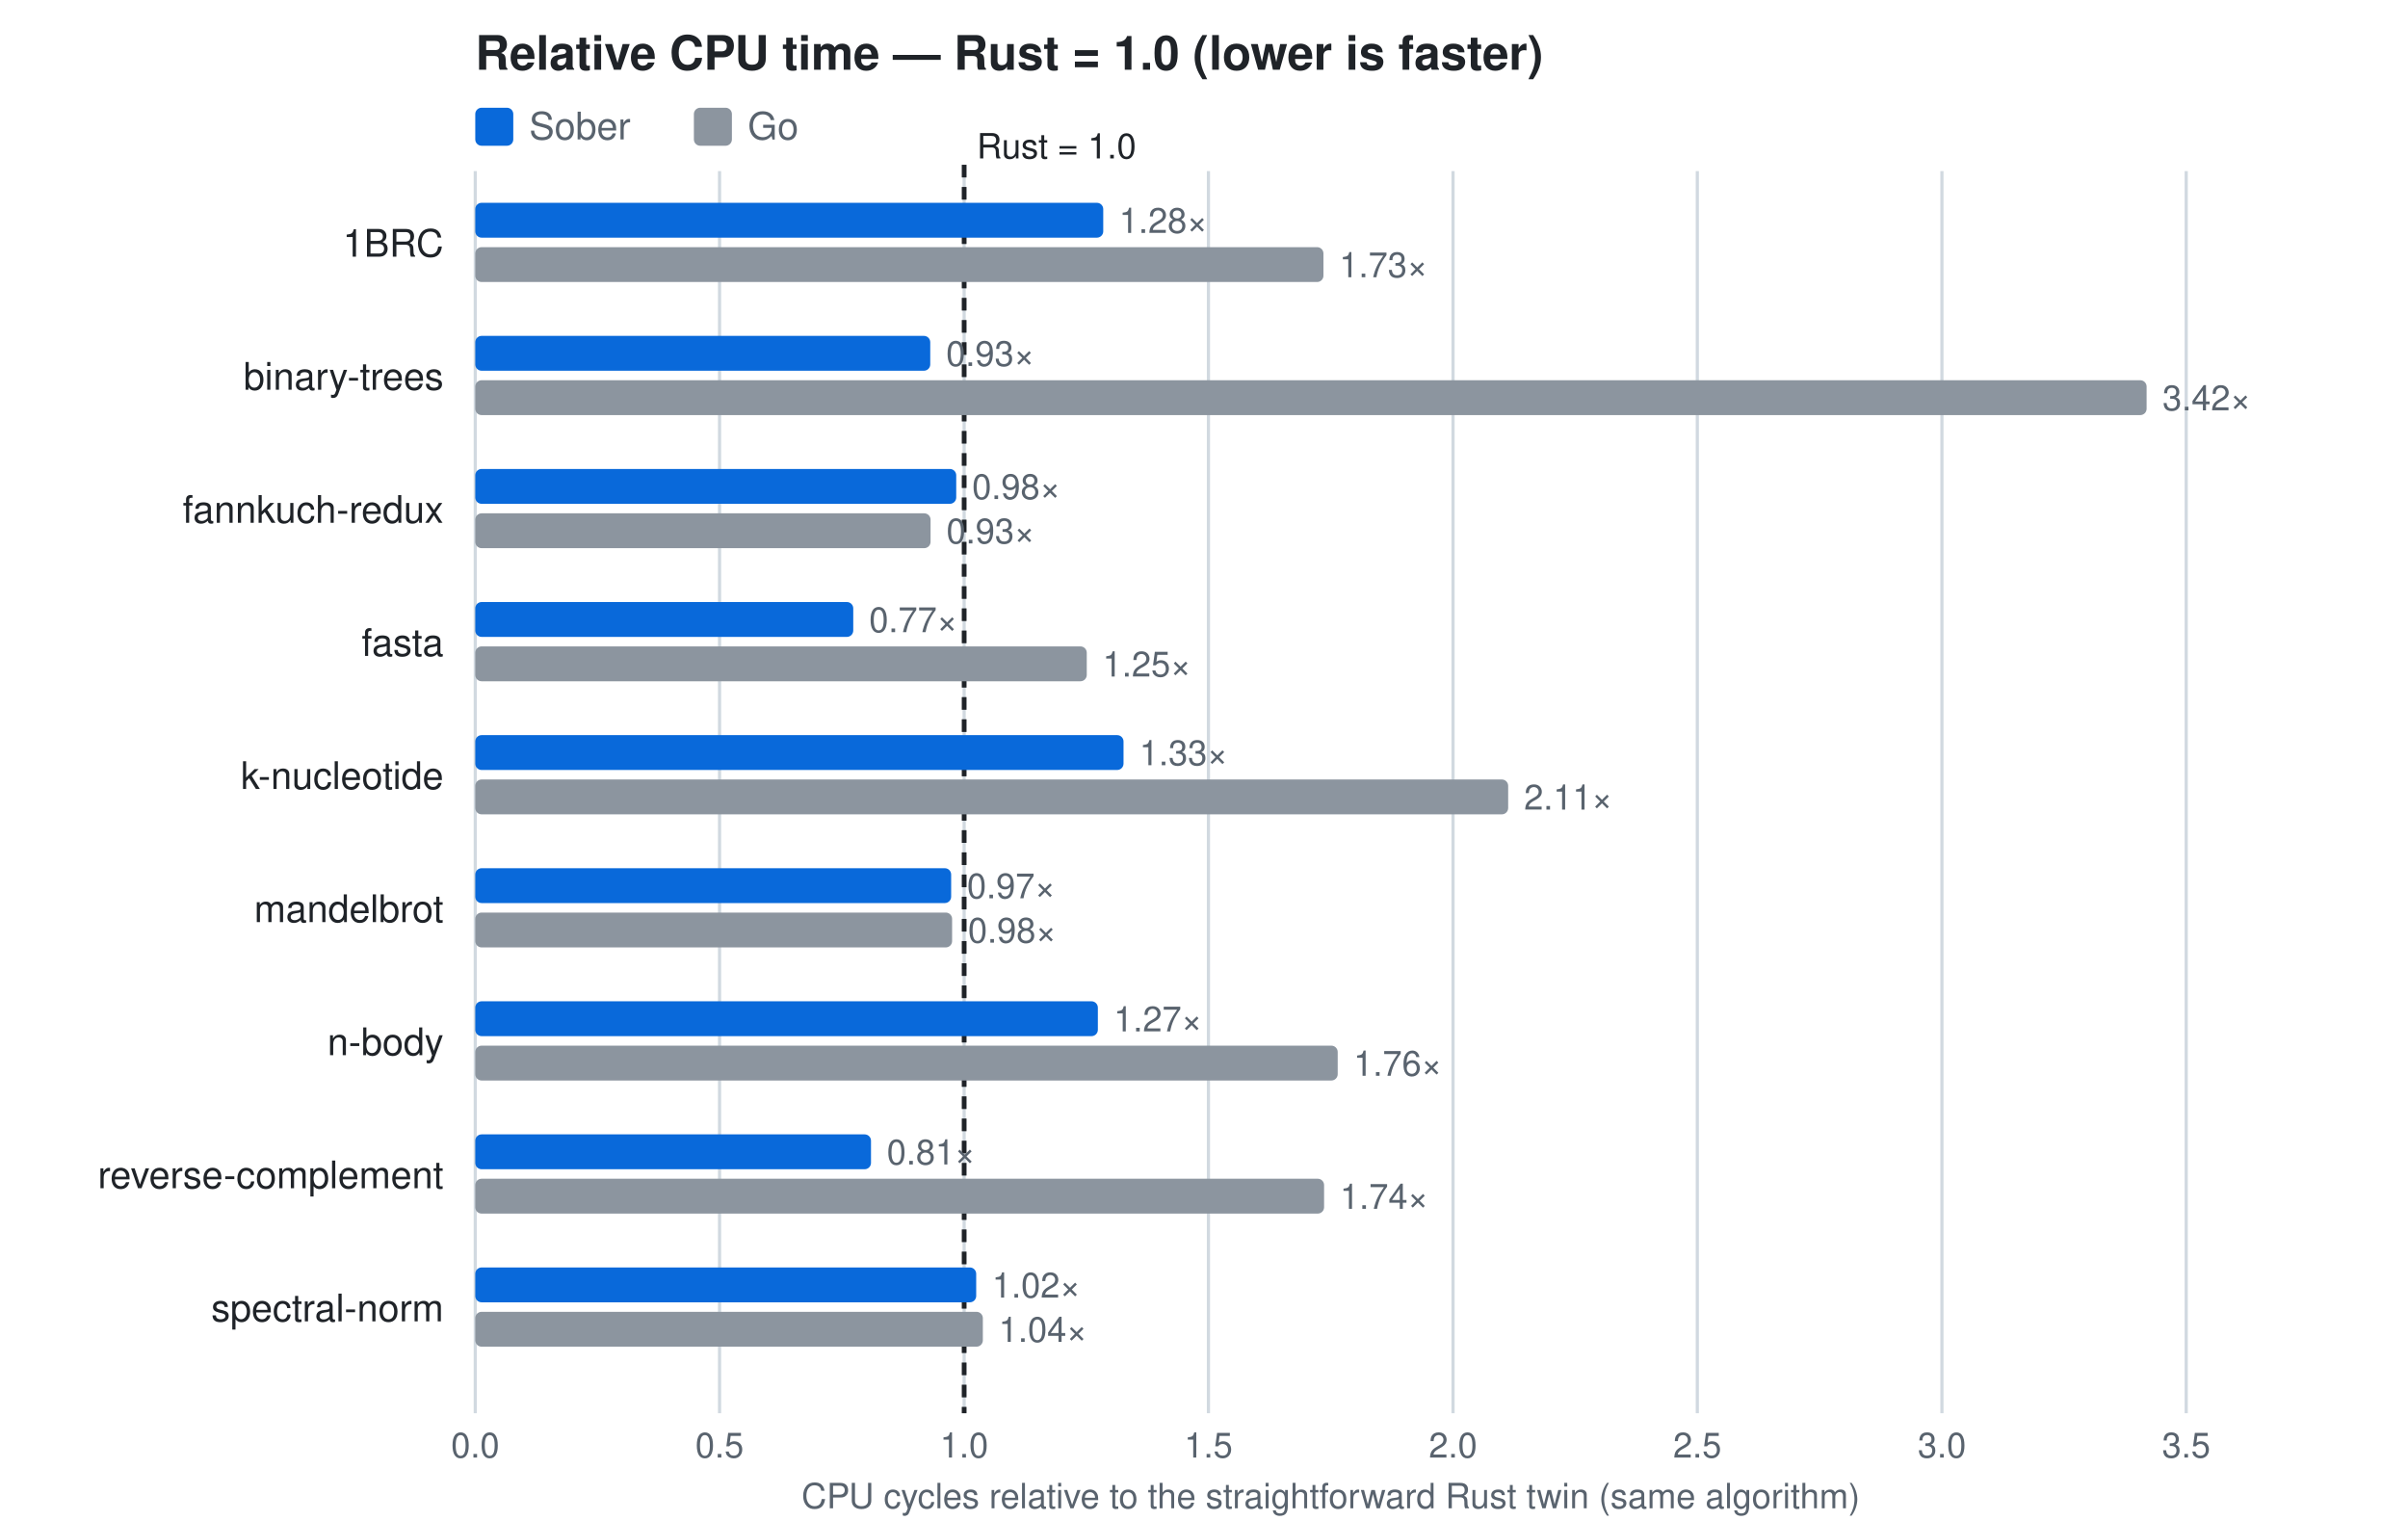
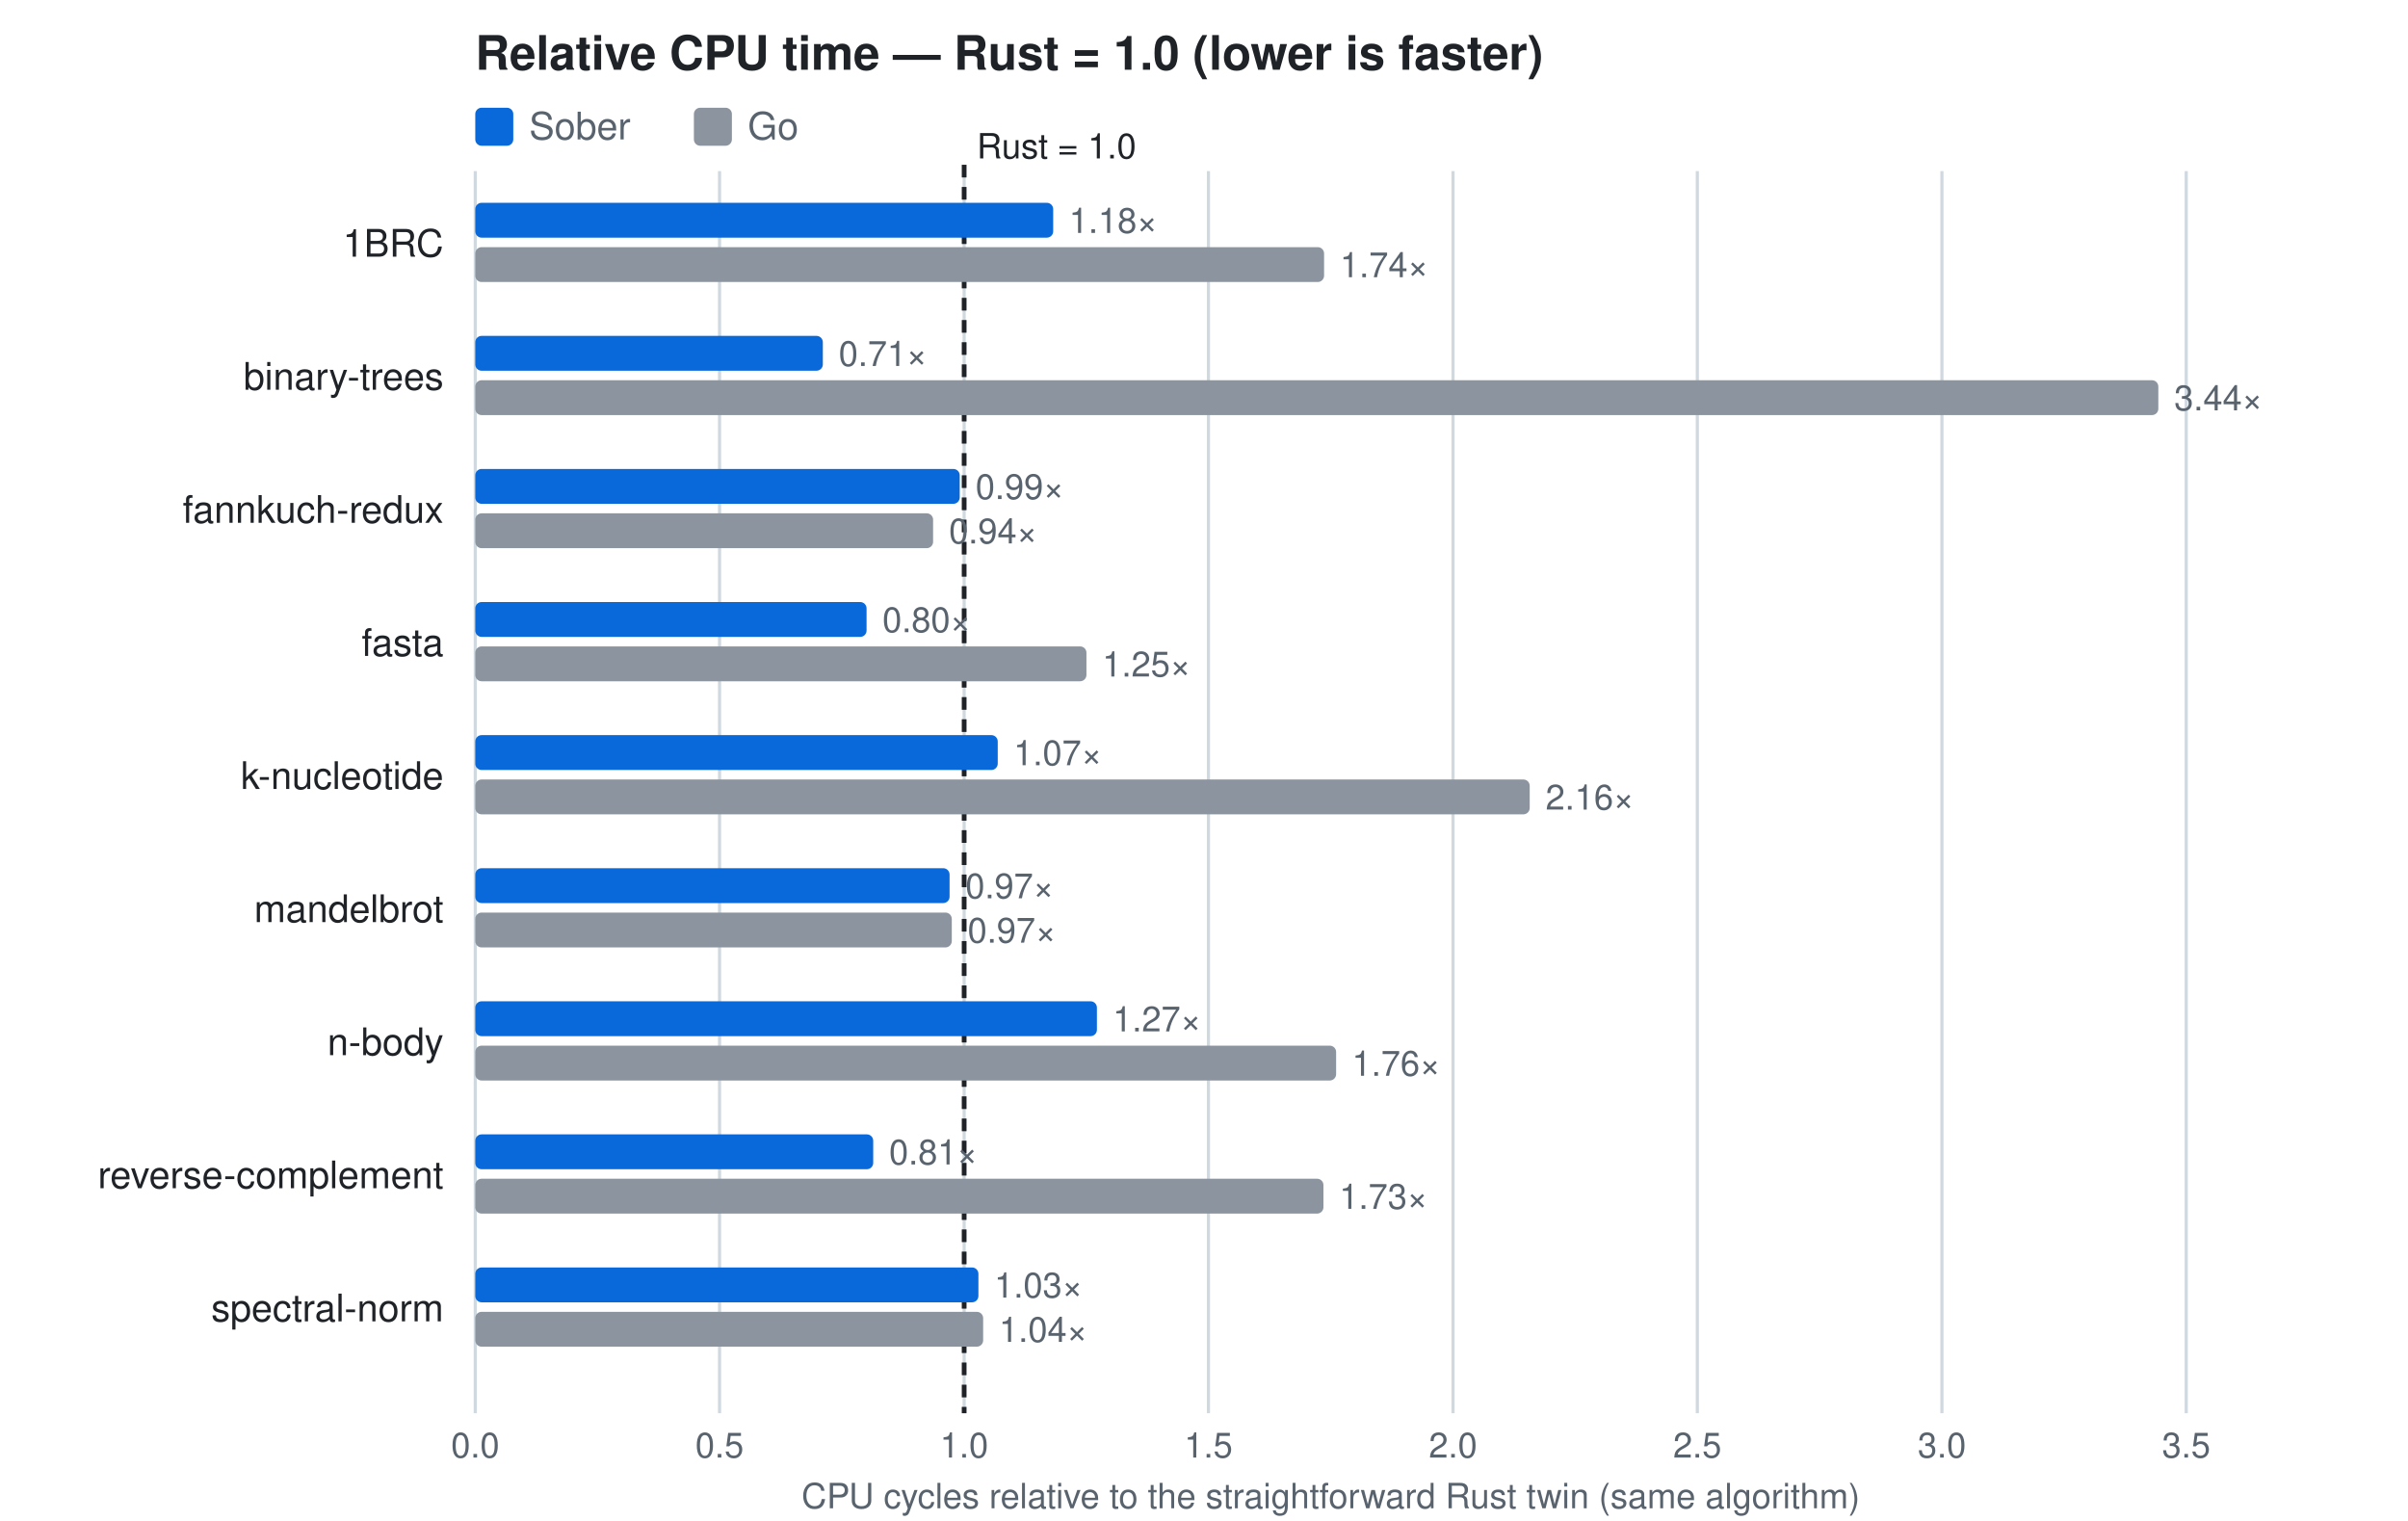
<svg xmlns="http://www.w3.org/2000/svg" width="760" height="480" viewBox="0 0 760 480" font-family="-apple-system, BlinkMacSystemFont, 'Segoe UI', Helvetica, Arial, sans-serif">
  <text x="150.0" y="22.0" fill="#1f2328" font-size="15" text-anchor="start" font-weight="600">Relative CPU time — Rust = 1.0 (lower is faster)</text>
  <rect x="150" y="34" width="12" height="12" rx="2" fill="#0969da" />
  <text x="167.0" y="44.0" fill="#59636e" font-size="12" text-anchor="start">Sober</text>
  <rect x="219" y="34" width="12" height="12" rx="2" fill="#8c959f" />
  <text x="236.0" y="44.0" fill="#59636e" font-size="12" text-anchor="start">Go</text>
  <line x1="150.0" y1="54" x2="150.0" y2="446" stroke="#d1d9e0" stroke-width="1" />
  <text x="150.0" y="460.0" fill="#59636e" font-size="11" text-anchor="middle">0.0</text>
  <line x1="227.1" y1="54" x2="227.1" y2="446" stroke="#d1d9e0" stroke-width="1" />
  <text x="227.1" y="460.0" fill="#59636e" font-size="11" text-anchor="middle">0.5</text>
  <line x1="304.3" y1="54" x2="304.3" y2="446" stroke="#d1d9e0" stroke-width="1" />
  <text x="304.3" y="460.0" fill="#59636e" font-size="11" text-anchor="middle">1.0</text>
  <line x1="381.4" y1="54" x2="381.4" y2="446" stroke="#d1d9e0" stroke-width="1" />
  <text x="381.4" y="460.0" fill="#59636e" font-size="11" text-anchor="middle">1.5</text>
  <line x1="458.6" y1="54" x2="458.6" y2="446" stroke="#d1d9e0" stroke-width="1" />
  <text x="458.6" y="460.0" fill="#59636e" font-size="11" text-anchor="middle">2.0</text>
  <line x1="535.7" y1="54" x2="535.7" y2="446" stroke="#d1d9e0" stroke-width="1" />
  <text x="535.7" y="460.0" fill="#59636e" font-size="11" text-anchor="middle">2.5</text>
  <line x1="612.9" y1="54" x2="612.9" y2="446" stroke="#d1d9e0" stroke-width="1" />
  <text x="612.9" y="460.0" fill="#59636e" font-size="11" text-anchor="middle">3.0</text>
  <line x1="690.0" y1="54" x2="690.0" y2="446" stroke="#d1d9e0" stroke-width="1" />
  <text x="690.0" y="460.0" fill="#59636e" font-size="11" text-anchor="middle">3.5</text>
  <text x="420.0" y="476.0" fill="#59636e" font-size="11" text-anchor="middle">CPU cycles relative to the straightforward Rust twin (same algorithm)</text>
  <line x1="304.3" y1="52" x2="304.3" y2="446" stroke="#1f2328" stroke-width="1.5" stroke-dasharray="4 3" />
  <text x="308.3" y="50.0" fill="#1f2328" font-size="11" text-anchor="start">Rust = 1.0</text>
  <text x="140.0" y="81.0" fill="#1f2328" font-size="12" text-anchor="end">1BRC</text>
-   <rect x="150" y="64" width="198.2" height="11" rx="2" fill="#0969da" />
-   <text x="353.2" y="73.5" fill="#59636e" font-size="11" text-anchor="start">1.28×</text>
-   <rect x="150" y="78" width="267.7" height="11" rx="2" fill="#8c959f" />
-   <text x="422.7" y="87.5" fill="#59636e" font-size="11" text-anchor="start">1.73×</text>
+   <rect x="150" y="64" width="182.4" height="11" rx="2" fill="#0969da" />
+   <text x="337.4" y="73.5" fill="#59636e" font-size="11" text-anchor="start">1.18×</text>
+   <rect x="150" y="78" width="267.9" height="11" rx="2" fill="#8c959f" />
+   <text x="422.9" y="87.5" fill="#59636e" font-size="11" text-anchor="start">1.74×</text>
  <text x="140.0" y="123.0" fill="#1f2328" font-size="12" text-anchor="end">binary-trees</text>
-   <rect x="150" y="106" width="143.6" height="11" rx="2" fill="#0969da" />
-   <text x="298.6" y="115.5" fill="#59636e" font-size="11" text-anchor="start">0.93×</text>
-   <rect x="150" y="120" width="527.5" height="11" rx="2" fill="#8c959f" />
-   <text x="682.5" y="129.5" fill="#59636e" font-size="11" text-anchor="start">3.42×</text>
+   <rect x="150" y="106" width="109.7" height="11" rx="2" fill="#0969da" />
+   <text x="264.7" y="115.5" fill="#59636e" font-size="11" text-anchor="start">0.71×</text>
+   <rect x="150" y="120" width="531.2" height="11" rx="2" fill="#8c959f" />
+   <text x="686.2" y="129.5" fill="#59636e" font-size="11" text-anchor="start">3.44×</text>
  <text x="140.0" y="165.0" fill="#1f2328" font-size="12" text-anchor="end">fannkuch-redux</text>
-   <rect x="150" y="148" width="151.8" height="11" rx="2" fill="#0969da" />
-   <text x="306.8" y="157.5" fill="#59636e" font-size="11" text-anchor="start">0.98×</text>
-   <rect x="150" y="162" width="143.7" height="11" rx="2" fill="#8c959f" />
-   <text x="298.7" y="171.5" fill="#59636e" font-size="11" text-anchor="start">0.93×</text>
+   <rect x="150" y="148" width="152.9" height="11" rx="2" fill="#0969da" />
+   <text x="307.9" y="157.5" fill="#59636e" font-size="11" text-anchor="start">0.99×</text>
+   <rect x="150" y="162" width="144.5" height="11" rx="2" fill="#8c959f" />
+   <text x="299.5" y="171.5" fill="#59636e" font-size="11" text-anchor="start">0.94×</text>
  <text x="140.0" y="207.0" fill="#1f2328" font-size="12" text-anchor="end">fasta</text>
-   <rect x="150" y="190" width="119.3" height="11" rx="2" fill="#0969da" />
-   <text x="274.3" y="199.5" fill="#59636e" font-size="11" text-anchor="start">0.77×</text>
-   <rect x="150" y="204" width="193.0" height="11" rx="2" fill="#8c959f" />
-   <text x="348.0" y="213.5" fill="#59636e" font-size="11" text-anchor="start">1.25×</text>
+   <rect x="150" y="190" width="123.5" height="11" rx="2" fill="#0969da" />
+   <text x="278.5" y="199.5" fill="#59636e" font-size="11" text-anchor="start">0.80×</text>
+   <rect x="150" y="204" width="192.9" height="11" rx="2" fill="#8c959f" />
+   <text x="347.9" y="213.5" fill="#59636e" font-size="11" text-anchor="start">1.25×</text>
  <text x="140.0" y="249.0" fill="#1f2328" font-size="12" text-anchor="end">k-nucleotide</text>
-   <rect x="150" y="232" width="204.6" height="11" rx="2" fill="#0969da" />
-   <text x="359.6" y="241.5" fill="#59636e" font-size="11" text-anchor="start">1.33×</text>
-   <rect x="150" y="246" width="326.0" height="11" rx="2" fill="#8c959f" />
-   <text x="481.0" y="255.5" fill="#59636e" font-size="11" text-anchor="start">2.11×</text>
+   <rect x="150" y="232" width="164.9" height="11" rx="2" fill="#0969da" />
+   <text x="319.9" y="241.5" fill="#59636e" font-size="11" text-anchor="start">1.07×</text>
+   <rect x="150" y="246" width="332.8" height="11" rx="2" fill="#8c959f" />
+   <text x="487.8" y="255.5" fill="#59636e" font-size="11" text-anchor="start">2.16×</text>
  <text x="140.0" y="291.0" fill="#1f2328" font-size="12" text-anchor="end">mandelbrot</text>
-   <rect x="150" y="274" width="150.2" height="11" rx="2" fill="#0969da" />
-   <text x="305.2" y="283.5" fill="#59636e" font-size="11" text-anchor="start">0.97×</text>
-   <rect x="150" y="288" width="150.5" height="11" rx="2" fill="#8c959f" />
-   <text x="305.5" y="297.5" fill="#59636e" font-size="11" text-anchor="start">0.98×</text>
+   <rect x="150" y="274" width="149.7" height="11" rx="2" fill="#0969da" />
+   <text x="304.7" y="283.5" fill="#59636e" font-size="11" text-anchor="start">0.97×</text>
+   <rect x="150" y="288" width="150.4" height="11" rx="2" fill="#8c959f" />
+   <text x="305.4" y="297.5" fill="#59636e" font-size="11" text-anchor="start">0.97×</text>
  <text x="140.0" y="333.0" fill="#1f2328" font-size="12" text-anchor="end">n-body</text>
-   <rect x="150" y="316" width="196.5" height="11" rx="2" fill="#0969da" />
-   <text x="351.5" y="325.5" fill="#59636e" font-size="11" text-anchor="start">1.27×</text>
-   <rect x="150" y="330" width="272.2" height="11" rx="2" fill="#8c959f" />
-   <text x="427.2" y="339.5" fill="#59636e" font-size="11" text-anchor="start">1.76×</text>
+   <rect x="150" y="316" width="196.2" height="11" rx="2" fill="#0969da" />
+   <text x="351.2" y="325.5" fill="#59636e" font-size="11" text-anchor="start">1.27×</text>
+   <rect x="150" y="330" width="271.7" height="11" rx="2" fill="#8c959f" />
+   <text x="426.7" y="339.5" fill="#59636e" font-size="11" text-anchor="start">1.76×</text>
  <text x="140.0" y="375.0" fill="#1f2328" font-size="12" text-anchor="end">reverse-complement</text>
-   <rect x="150" y="358" width="124.9" height="11" rx="2" fill="#0969da" />
-   <text x="279.9" y="367.5" fill="#59636e" font-size="11" text-anchor="start">0.81×</text>
-   <rect x="150" y="372" width="267.9" height="11" rx="2" fill="#8c959f" />
-   <text x="422.9" y="381.5" fill="#59636e" font-size="11" text-anchor="start">1.74×</text>
+   <rect x="150" y="358" width="125.6" height="11" rx="2" fill="#0969da" />
+   <text x="280.6" y="367.5" fill="#59636e" font-size="11" text-anchor="start">0.81×</text>
+   <rect x="150" y="372" width="267.7" height="11" rx="2" fill="#8c959f" />
+   <text x="422.7" y="381.5" fill="#59636e" font-size="11" text-anchor="start">1.73×</text>
  <text x="140.0" y="417.0" fill="#1f2328" font-size="12" text-anchor="end">spectral-norm</text>
-   <rect x="150" y="400" width="158.1" height="11" rx="2" fill="#0969da" />
-   <text x="313.1" y="409.5" fill="#59636e" font-size="11" text-anchor="start">1.02×</text>
-   <rect x="150" y="414" width="160.2" height="11" rx="2" fill="#8c959f" />
-   <text x="315.2" y="423.5" fill="#59636e" font-size="11" text-anchor="start">1.04×</text>
+   <rect x="150" y="400" width="158.8" height="11" rx="2" fill="#0969da" />
+   <text x="313.8" y="409.5" fill="#59636e" font-size="11" text-anchor="start">1.03×</text>
+   <rect x="150" y="414" width="160.3" height="11" rx="2" fill="#8c959f" />
+   <text x="315.3" y="423.5" fill="#59636e" font-size="11" text-anchor="start">1.04×</text>
</svg>
